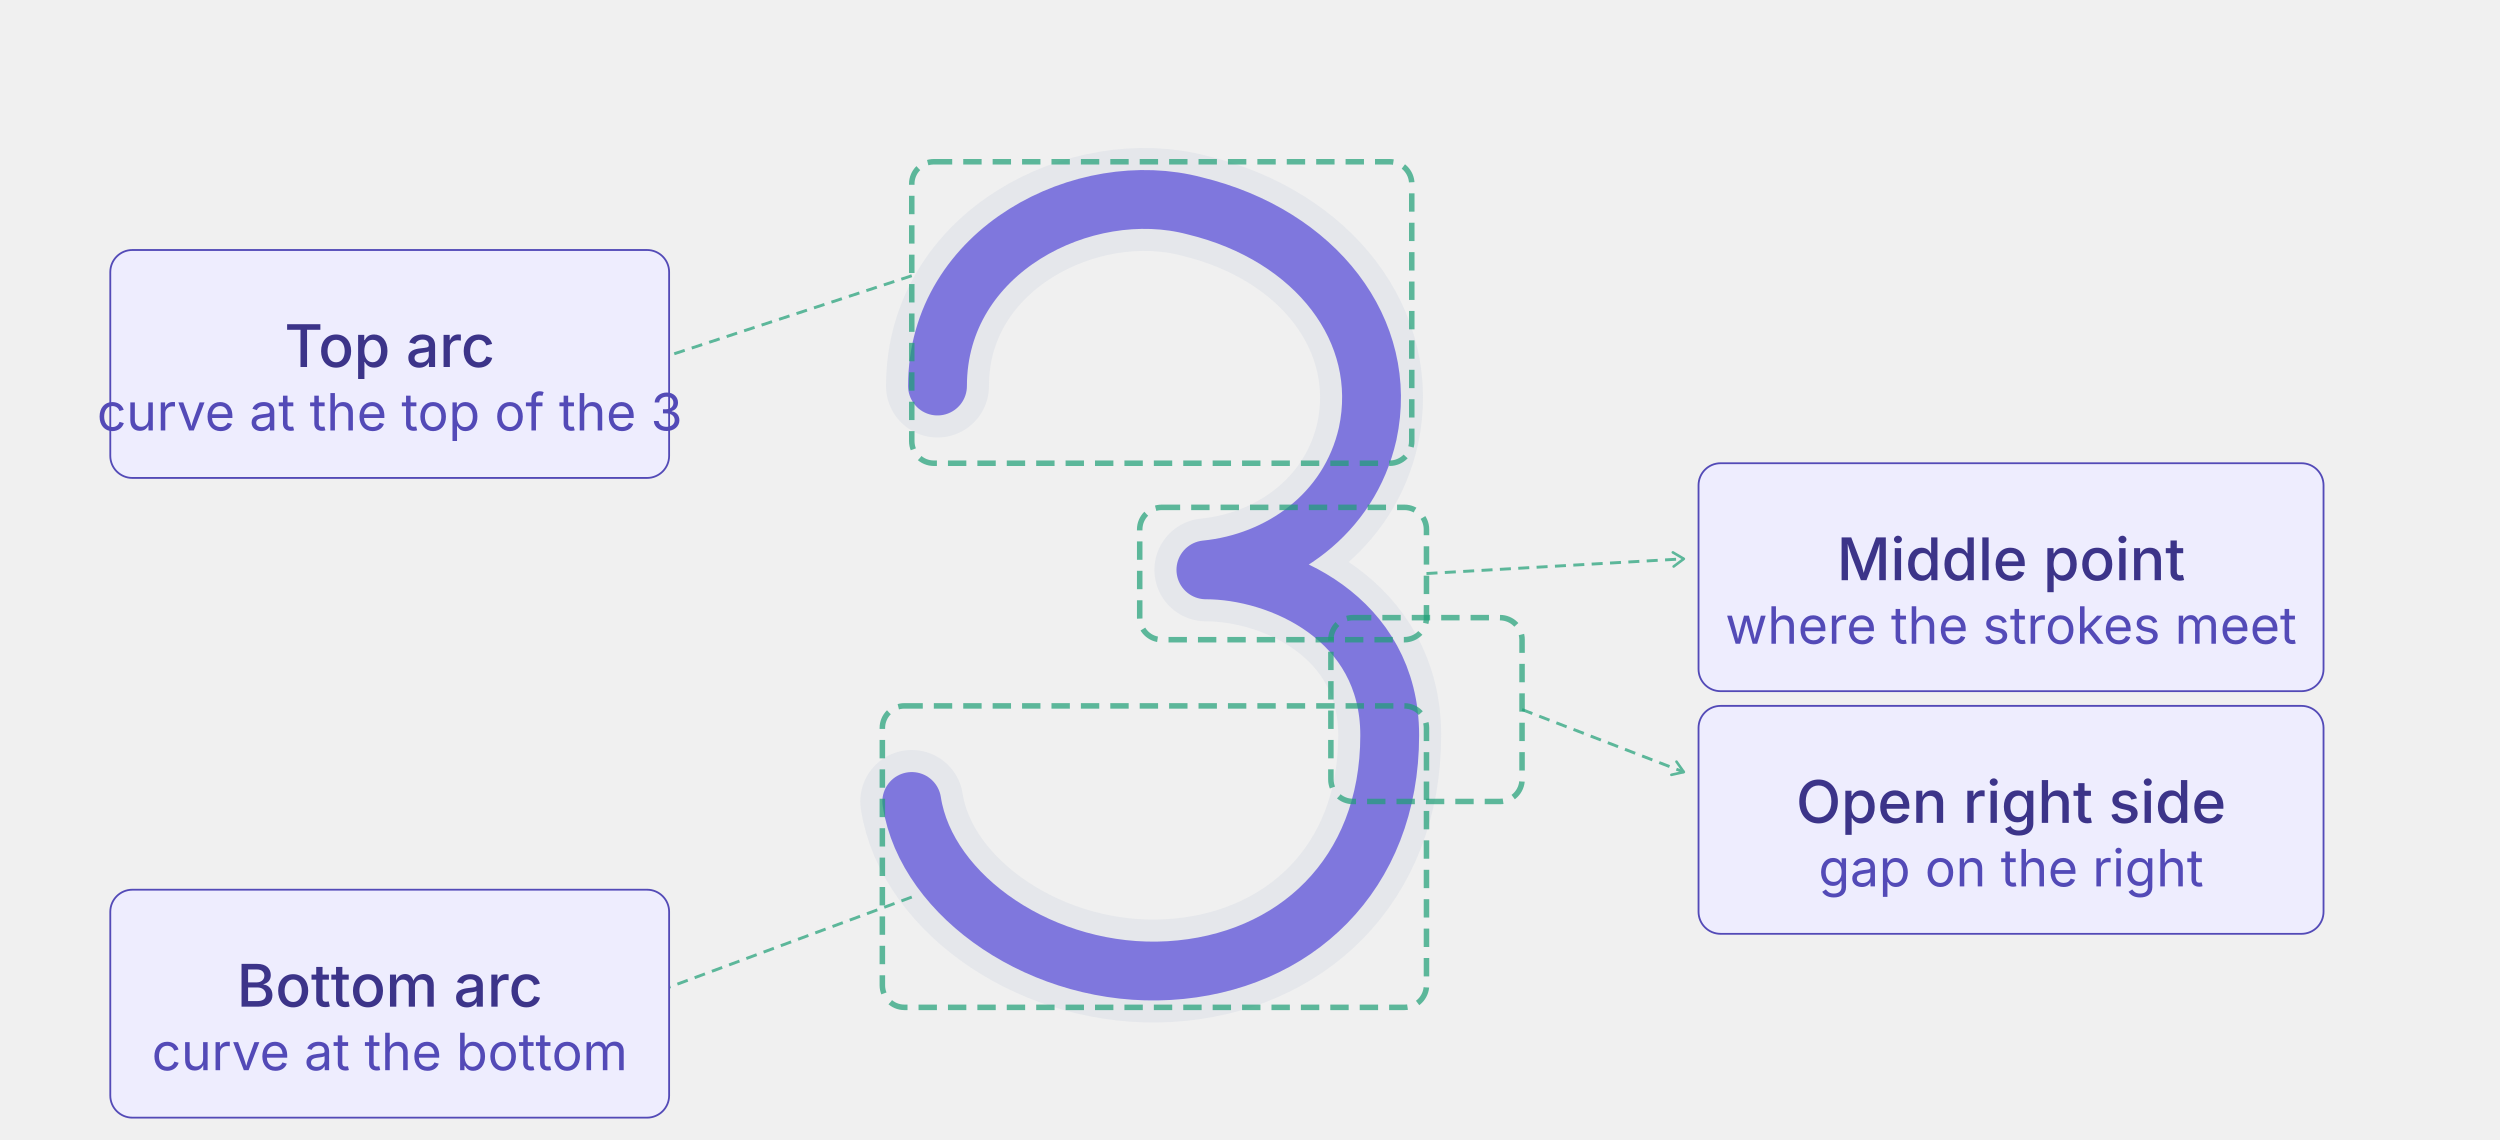
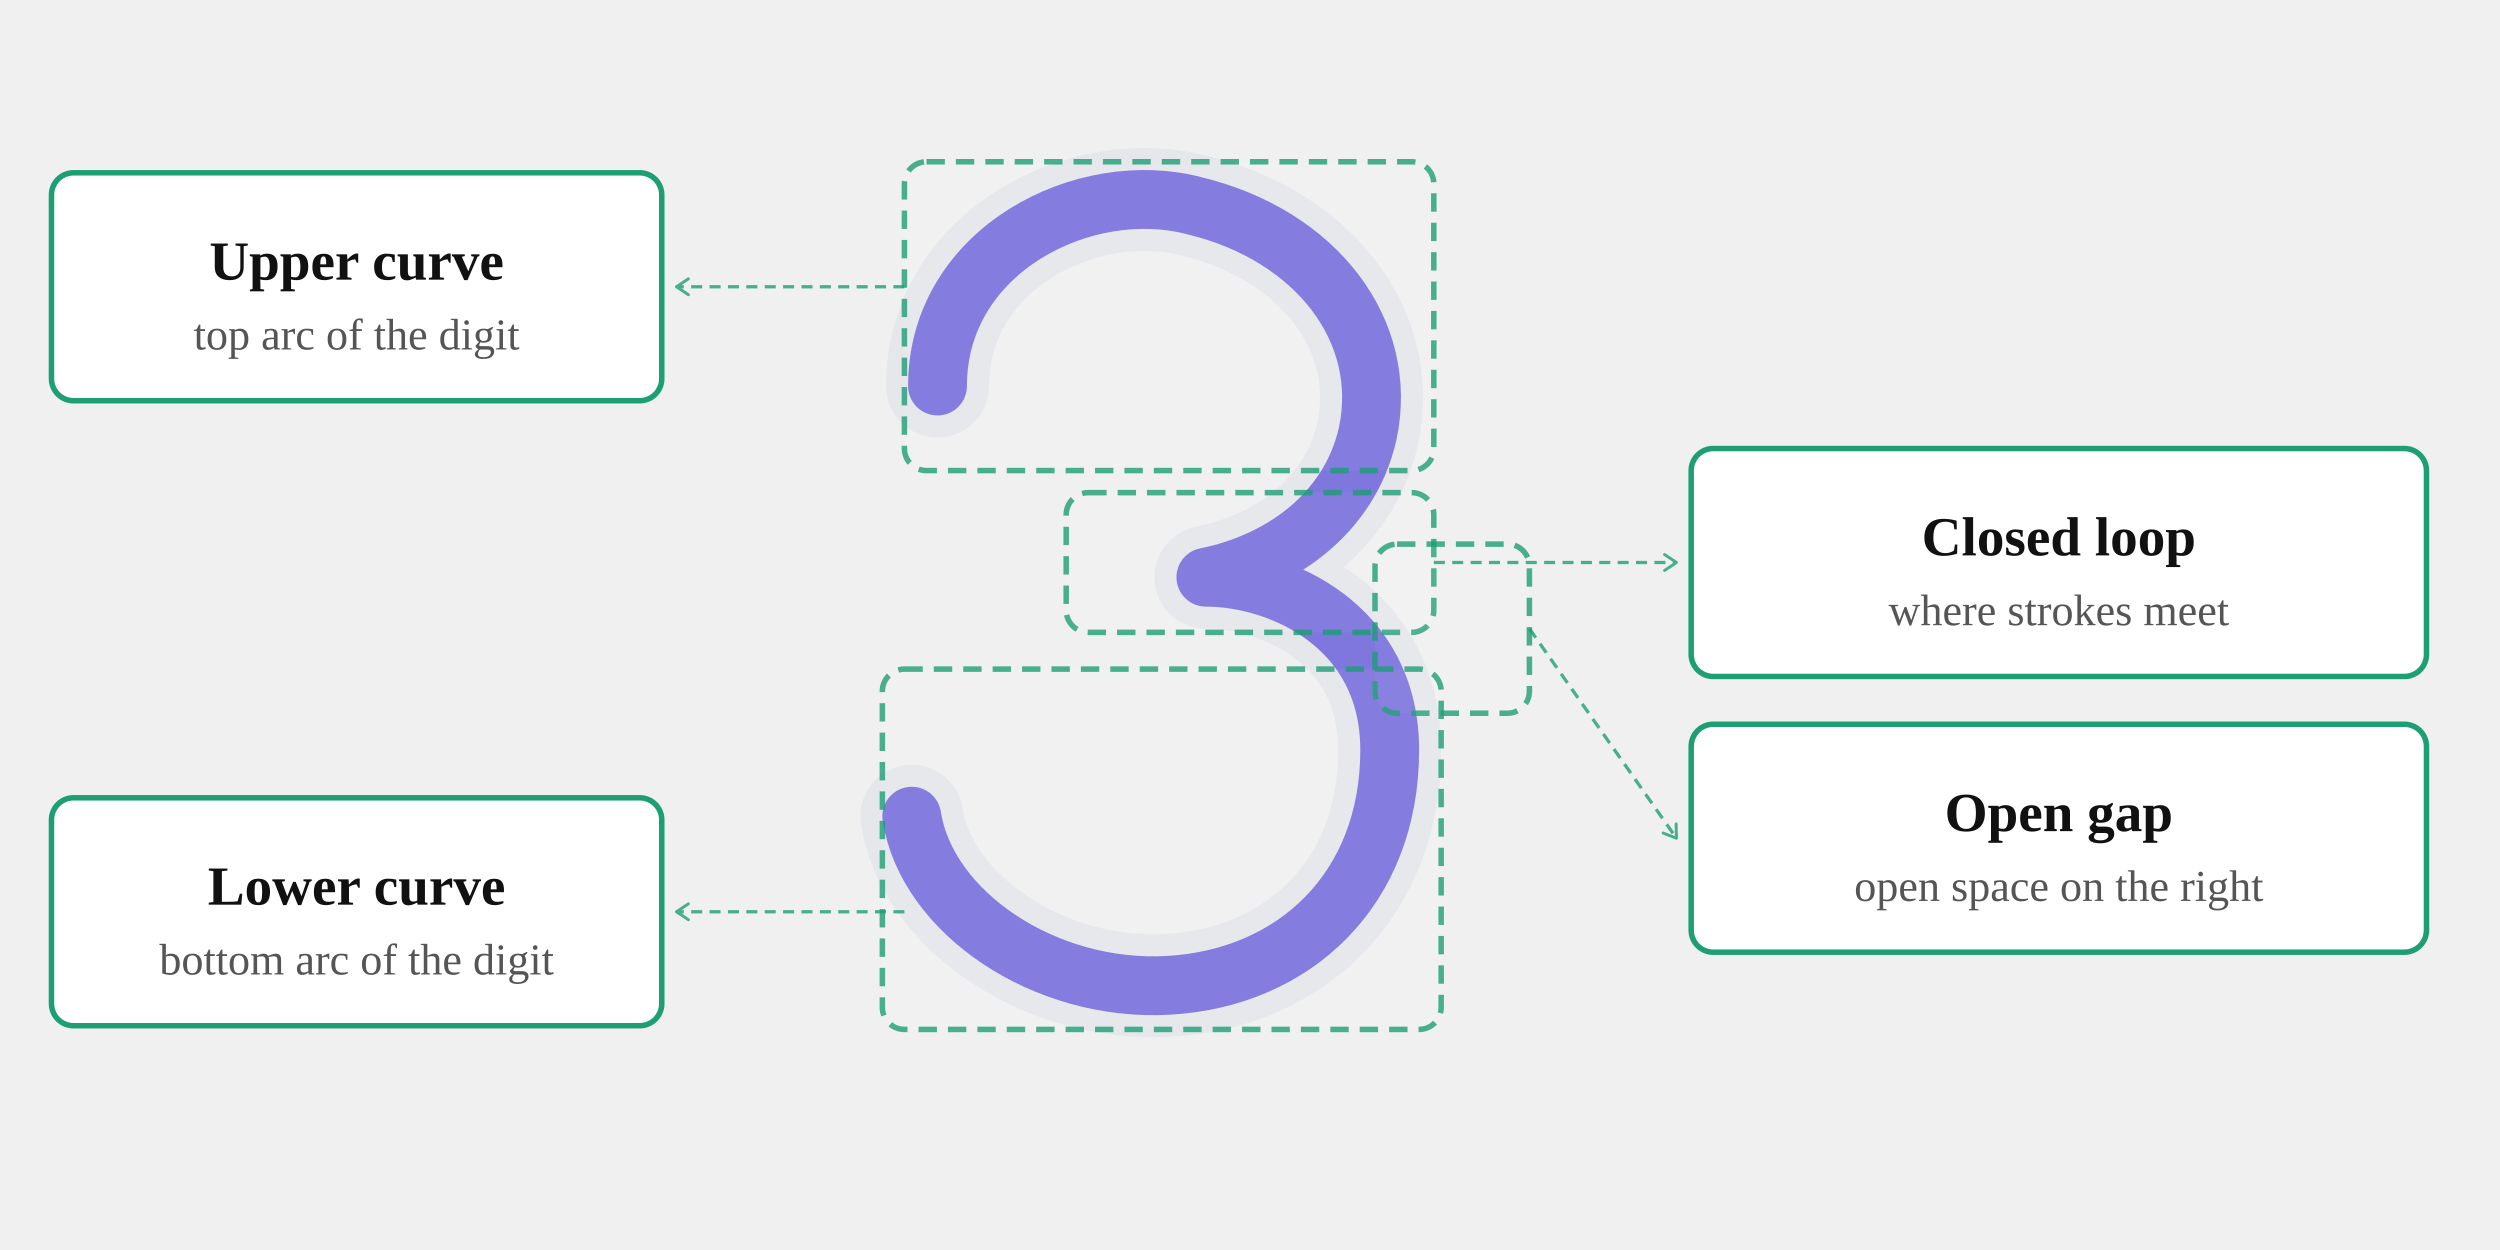
- <svg xmlns="http://www.w3.org/2000/svg" width="100%" viewBox="0 0 680 310" role="img" style="">
+ <svg xmlns="http://www.w3.org/2000/svg" width="100%" viewBox="0 0 680 340" role="img">
  <defs>
-     <marker id="arrow" viewBox="0 0 10 10" refX="8" refY="5" markerWidth="6" markerHeight="6" orient="auto-start-reverse">
+     <marker id="arr" viewBox="0 0 10 10" refX="8" refY="5" markerWidth="6" markerHeight="6" orient="auto-start-reverse">
      <path d="M2 1L8 5L2 9" fill="none" stroke="context-stroke" stroke-width="1.5" stroke-linecap="round" stroke-linejoin="round" />
    </marker>
  </defs>
-   <path d="M255,105 C255,68 295,48 325,56 C358,64 378,90 372,118 C367,140 348,153 328,155 C348,155 378,168 378,200 C378,238 352,262 318,264 C284,266 252,244 248,218" fill="none" stroke="#e5e7eb" stroke-width="28" stroke-linecap="round" stroke-linejoin="round" style="fill:none;stroke:rgb(229, 231, 235);color:rgb(0, 0, 0);stroke-width:28px;stroke-linecap:round;stroke-linejoin:round;opacity:1;font-family:&quot;Anthropic Sans&quot;, -apple-system, BlinkMacSystemFont, &quot;Segoe UI&quot;, sans-serif;font-size:16px;font-weight:400;text-anchor:start;dominant-baseline:auto" />
-   <path d="M255,105 C255,68 295,48 325,56 C358,64 378,90 372,118 C367,140 348,153 328,155 C348,155 378,168 378,200 C378,238 352,262 318,264 C284,266 252,244 248,218" fill="none" stroke="#7F77DD" stroke-width="16" stroke-linecap="round" stroke-linejoin="round" style="fill:none;stroke:rgb(127, 119, 221);color:rgb(0, 0, 0);stroke-width:16px;stroke-linecap:round;stroke-linejoin:round;opacity:1;font-family:&quot;Anthropic Sans&quot;, -apple-system, BlinkMacSystemFont, &quot;Segoe UI&quot;, sans-serif;font-size:16px;font-weight:400;text-anchor:start;dominant-baseline:auto" />
-   <rect x="248" y="44" width="136" height="82" rx="6" fill="none" stroke="#1D9E75" stroke-width="1.5" stroke-dasharray="5,3" opacity="0.7" style="fill:none;stroke:rgb(29, 158, 117);color:rgb(0, 0, 0);stroke-width:1.5px;stroke-dasharray:5px, 3px;stroke-linecap:butt;stroke-linejoin:miter;opacity:0.7;font-family:&quot;Anthropic Sans&quot;, -apple-system, BlinkMacSystemFont, &quot;Segoe UI&quot;, sans-serif;font-size:16px;font-weight:400;text-anchor:start;dominant-baseline:auto" />
-   <rect x="310" y="138" width="78" height="36" rx="6" fill="none" stroke="#1D9E75" stroke-width="1.5" stroke-dasharray="5,3" opacity="0.7" style="fill:none;stroke:rgb(29, 158, 117);color:rgb(0, 0, 0);stroke-width:1.5px;stroke-dasharray:5px, 3px;stroke-linecap:butt;stroke-linejoin:miter;opacity:0.7;font-family:&quot;Anthropic Sans&quot;, -apple-system, BlinkMacSystemFont, &quot;Segoe UI&quot;, sans-serif;font-size:16px;font-weight:400;text-anchor:start;dominant-baseline:auto" />
-   <rect x="362" y="168" width="52" height="50" rx="6" fill="none" stroke="#1D9E75" stroke-width="1.5" stroke-dasharray="5,3" opacity="0.7" style="fill:none;stroke:rgb(29, 158, 117);color:rgb(0, 0, 0);stroke-width:1.5px;stroke-dasharray:5px, 3px;stroke-linecap:butt;stroke-linejoin:miter;opacity:0.7;font-family:&quot;Anthropic Sans&quot;, -apple-system, BlinkMacSystemFont, &quot;Segoe UI&quot;, sans-serif;font-size:16px;font-weight:400;text-anchor:start;dominant-baseline:auto" />
-   <rect x="240" y="192" width="148" height="82" rx="6" fill="none" stroke="#1D9E75" stroke-width="1.5" stroke-dasharray="5,3" opacity="0.7" style="fill:none;stroke:rgb(29, 158, 117);color:rgb(0, 0, 0);stroke-width:1.5px;stroke-dasharray:5px, 3px;stroke-linecap:butt;stroke-linejoin:miter;opacity:0.7;font-family:&quot;Anthropic Sans&quot;, -apple-system, BlinkMacSystemFont, &quot;Segoe UI&quot;, sans-serif;font-size:16px;font-weight:400;text-anchor:start;dominant-baseline:auto" />
-   <line x1="248" y1="75" x2="178" y2="98" stroke="#1D9E75" stroke-width="0.8" stroke-dasharray="3,2" marker-end="url(#arrow)" opacity="0.7" style="fill:rgb(0, 0, 0);stroke:rgb(29, 158, 117);color:rgb(0, 0, 0);stroke-width:0.8px;stroke-dasharray:3px, 2px;stroke-linecap:butt;stroke-linejoin:miter;opacity:0.7;font-family:&quot;Anthropic Sans&quot;, -apple-system, BlinkMacSystemFont, &quot;Segoe UI&quot;, sans-serif;font-size:16px;font-weight:400;text-anchor:start;dominant-baseline:auto" />
-   <line x1="388" y1="156" x2="458" y2="152" stroke="#1D9E75" stroke-width="0.8" stroke-dasharray="3,2" marker-end="url(#arrow)" opacity="0.7" style="fill:rgb(0, 0, 0);stroke:rgb(29, 158, 117);color:rgb(0, 0, 0);stroke-width:0.8px;stroke-dasharray:3px, 2px;stroke-linecap:butt;stroke-linejoin:miter;opacity:0.7;font-family:&quot;Anthropic Sans&quot;, -apple-system, BlinkMacSystemFont, &quot;Segoe UI&quot;, sans-serif;font-size:16px;font-weight:400;text-anchor:start;dominant-baseline:auto" />
-   <line x1="414" y1="193" x2="458" y2="210" stroke="#1D9E75" stroke-width="0.8" stroke-dasharray="3,2" marker-end="url(#arrow)" opacity="0.7" style="fill:rgb(0, 0, 0);stroke:rgb(29, 158, 117);color:rgb(0, 0, 0);stroke-width:0.8px;stroke-dasharray:3px, 2px;stroke-linecap:butt;stroke-linejoin:miter;opacity:0.7;font-family:&quot;Anthropic Sans&quot;, -apple-system, BlinkMacSystemFont, &quot;Segoe UI&quot;, sans-serif;font-size:16px;font-weight:400;text-anchor:start;dominant-baseline:auto" />
-   <line x1="248" y1="244" x2="178" y2="270" stroke="#1D9E75" stroke-width="0.8" stroke-dasharray="3,2" marker-end="url(#arrow)" opacity="0.7" style="fill:rgb(0, 0, 0);stroke:rgb(29, 158, 117);color:rgb(0, 0, 0);stroke-width:0.8px;stroke-dasharray:3px, 2px;stroke-linecap:butt;stroke-linejoin:miter;opacity:0.7;font-family:&quot;Anthropic Sans&quot;, -apple-system, BlinkMacSystemFont, &quot;Segoe UI&quot;, sans-serif;font-size:16px;font-weight:400;text-anchor:start;dominant-baseline:auto" />
-   <g style="fill:rgb(0, 0, 0);stroke:none;color:rgb(0, 0, 0);stroke-width:1px;stroke-linecap:butt;stroke-linejoin:miter;opacity:1;font-family:&quot;Anthropic Sans&quot;, -apple-system, BlinkMacSystemFont, &quot;Segoe UI&quot;, sans-serif;font-size:16px;font-weight:400;text-anchor:start;dominant-baseline:auto">
-     <rect x="30" y="68" width="152" height="62" rx="6" stroke-width="0.5" style="fill:rgb(238, 237, 254);stroke:rgb(83, 74, 183);color:rgb(0, 0, 0);stroke-width:0.5px;stroke-linecap:butt;stroke-linejoin:miter;opacity:1;font-family:&quot;Anthropic Sans&quot;, -apple-system, BlinkMacSystemFont, &quot;Segoe UI&quot;, sans-serif;font-size:16px;font-weight:400;text-anchor:start;dominant-baseline:auto" />
-     <text x="106" y="94" text-anchor="middle" dominant-baseline="central" font-size="16" style="fill:rgb(60, 52, 137);stroke:none;color:rgb(0, 0, 0);stroke-width:1px;stroke-linecap:butt;stroke-linejoin:miter;opacity:1;font-family:&quot;Anthropic Sans&quot;, -apple-system, BlinkMacSystemFont, &quot;Segoe UI&quot;, sans-serif;font-size:16px;font-weight:500;text-anchor:middle;dominant-baseline:central">Top arc</text>
-     <text x="106" y="112" text-anchor="middle" dominant-baseline="central" font-size="14" style="fill:rgb(83, 74, 183);stroke:none;color:rgb(0, 0, 0);stroke-width:1px;stroke-linecap:butt;stroke-linejoin:miter;opacity:1;font-family:&quot;Anthropic Sans&quot;, -apple-system, BlinkMacSystemFont, &quot;Segoe UI&quot;, sans-serif;font-size:14px;font-weight:400;text-anchor:middle;dominant-baseline:central">curve at the top of the 3</text>
-   </g>
-   <g style="fill:rgb(0, 0, 0);stroke:none;color:rgb(0, 0, 0);stroke-width:1px;stroke-linecap:butt;stroke-linejoin:miter;opacity:1;font-family:&quot;Anthropic Sans&quot;, -apple-system, BlinkMacSystemFont, &quot;Segoe UI&quot;, sans-serif;font-size:16px;font-weight:400;text-anchor:start;dominant-baseline:auto">
-     <rect x="30" y="242" width="152" height="62" rx="6" stroke-width="0.5" style="fill:rgb(238, 237, 254);stroke:rgb(83, 74, 183);color:rgb(0, 0, 0);stroke-width:0.5px;stroke-linecap:butt;stroke-linejoin:miter;opacity:1;font-family:&quot;Anthropic Sans&quot;, -apple-system, BlinkMacSystemFont, &quot;Segoe UI&quot;, sans-serif;font-size:16px;font-weight:400;text-anchor:start;dominant-baseline:auto" />
-     <text x="106" y="268" text-anchor="middle" dominant-baseline="central" font-size="16" style="fill:rgb(60, 52, 137);stroke:none;color:rgb(0, 0, 0);stroke-width:1px;stroke-linecap:butt;stroke-linejoin:miter;opacity:1;font-family:&quot;Anthropic Sans&quot;, -apple-system, BlinkMacSystemFont, &quot;Segoe UI&quot;, sans-serif;font-size:16px;font-weight:500;text-anchor:middle;dominant-baseline:central">Bottom arc</text>
-     <text x="106" y="286" text-anchor="middle" dominant-baseline="central" font-size="14" style="fill:rgb(83, 74, 183);stroke:none;color:rgb(0, 0, 0);stroke-width:1px;stroke-linecap:butt;stroke-linejoin:miter;opacity:1;font-family:&quot;Anthropic Sans&quot;, -apple-system, BlinkMacSystemFont, &quot;Segoe UI&quot;, sans-serif;font-size:14px;font-weight:400;text-anchor:middle;dominant-baseline:central">curve at the bottom</text>
-   </g>
-   <g style="fill:rgb(0, 0, 0);stroke:none;color:rgb(0, 0, 0);stroke-width:1px;stroke-linecap:butt;stroke-linejoin:miter;opacity:1;font-family:&quot;Anthropic Sans&quot;, -apple-system, BlinkMacSystemFont, &quot;Segoe UI&quot;, sans-serif;font-size:16px;font-weight:400;text-anchor:start;dominant-baseline:auto">
-     <rect x="462" y="192" width="170" height="62" rx="6" stroke-width="0.5" style="fill:rgb(238, 237, 254);stroke:rgb(83, 74, 183);color:rgb(0, 0, 0);stroke-width:0.5px;stroke-linecap:butt;stroke-linejoin:miter;opacity:1;font-family:&quot;Anthropic Sans&quot;, -apple-system, BlinkMacSystemFont, &quot;Segoe UI&quot;, sans-serif;font-size:16px;font-weight:400;text-anchor:start;dominant-baseline:auto" />
-     <text x="547" y="218" text-anchor="middle" dominant-baseline="central" font-size="16" style="fill:rgb(60, 52, 137);stroke:none;color:rgb(0, 0, 0);stroke-width:1px;stroke-linecap:butt;stroke-linejoin:miter;opacity:1;font-family:&quot;Anthropic Sans&quot;, -apple-system, BlinkMacSystemFont, &quot;Segoe UI&quot;, sans-serif;font-size:16px;font-weight:500;text-anchor:middle;dominant-baseline:central">Open right side</text>
-     <text x="547" y="236" text-anchor="middle" dominant-baseline="central" font-size="14" style="fill:rgb(83, 74, 183);stroke:none;color:rgb(0, 0, 0);stroke-width:1px;stroke-linecap:butt;stroke-linejoin:miter;opacity:1;font-family:&quot;Anthropic Sans&quot;, -apple-system, BlinkMacSystemFont, &quot;Segoe UI&quot;, sans-serif;font-size:14px;font-weight:400;text-anchor:middle;dominant-baseline:central">gap on the right</text>
-   </g>
-   <g style="fill:rgb(0, 0, 0);stroke:none;color:rgb(0, 0, 0);stroke-width:1px;stroke-linecap:butt;stroke-linejoin:miter;opacity:1;font-family:&quot;Anthropic Sans&quot;, -apple-system, BlinkMacSystemFont, &quot;Segoe UI&quot;, sans-serif;font-size:16px;font-weight:400;text-anchor:start;dominant-baseline:auto">
-     <rect x="462" y="126" width="170" height="62" rx="6" stroke-width="0.5" style="fill:rgb(238, 237, 254);stroke:rgb(83, 74, 183);color:rgb(0, 0, 0);stroke-width:0.5px;stroke-linecap:butt;stroke-linejoin:miter;opacity:1;font-family:&quot;Anthropic Sans&quot;, -apple-system, BlinkMacSystemFont, &quot;Segoe UI&quot;, sans-serif;font-size:16px;font-weight:400;text-anchor:start;dominant-baseline:auto" />
-     <text x="547" y="152" text-anchor="middle" dominant-baseline="central" font-size="16" style="fill:rgb(60, 52, 137);stroke:none;color:rgb(0, 0, 0);stroke-width:1px;stroke-linecap:butt;stroke-linejoin:miter;opacity:1;font-family:&quot;Anthropic Sans&quot;, -apple-system, BlinkMacSystemFont, &quot;Segoe UI&quot;, sans-serif;font-size:16px;font-weight:500;text-anchor:middle;dominant-baseline:central">Middle point</text>
-     <text x="547" y="170" text-anchor="middle" dominant-baseline="central" font-size="14" style="fill:rgb(83, 74, 183);stroke:none;color:rgb(0, 0, 0);stroke-width:1px;stroke-linecap:butt;stroke-linejoin:miter;opacity:1;font-family:&quot;Anthropic Sans&quot;, -apple-system, BlinkMacSystemFont, &quot;Segoe UI&quot;, sans-serif;font-size:14px;font-weight:400;text-anchor:middle;dominant-baseline:central">where the strokes meet</text>
-   </g>
+   <path d="M255,105 C255,68 295,48 325,56 C358,64 378,90 372,118 C367,140 348,153 328,157 C348,157 378,170 378,204 C378,242 352,266 318,268 C284,270 252,248 248,222" fill="none" stroke="#e5e7eb" stroke-width="28" stroke-linecap="round" stroke-linejoin="round" />
+   <path d="M255,105 C255,68 295,48 325,56 C358,64 378,90 372,118 C367,140 348,153 328,157 C348,157 378,170 378,204 C378,242 352,266 318,268 C284,270 252,248 248,222" fill="none" stroke="#7F77DD" stroke-width="16" stroke-linecap="round" stroke-linejoin="round" />
+   <rect x="246" y="44" width="144" height="84" rx="6" fill="rgba(255,255,255,0.05)" stroke="#1D9E75" stroke-width="1.5" stroke-dasharray="5,3" opacity="0.8" />
+   <rect x="290" y="134" width="100" height="38" rx="6" fill="rgba(255,255,255,0.05)" stroke="#1D9E75" stroke-width="1.5" stroke-dasharray="5,3" opacity="0.8" />
+   <rect x="374" y="148" width="42" height="46" rx="6" fill="rgba(255,255,255,0.05)" stroke="#1D9E75" stroke-width="1.5" stroke-dasharray="5,3" opacity="0.8" />
+   <rect x="240" y="182" width="152" height="98" rx="6" fill="rgba(255,255,255,0.05)" stroke="#1D9E75" stroke-width="1.5" stroke-dasharray="5,3" opacity="0.8" />
+   <line x1="246" y1="78" x2="184" y2="78" stroke="#1D9E75" stroke-width="0.9" stroke-dasharray="3,2" marker-end="url(#arr)" opacity="0.8" />
+   <line x1="390" y1="153" x2="456" y2="153" stroke="#1D9E75" stroke-width="0.9" stroke-dasharray="3,2" marker-end="url(#arr)" opacity="0.8" />
+   <line x1="416" y1="171" x2="456" y2="228" stroke="#1D9E75" stroke-width="0.9" stroke-dasharray="3,2" marker-end="url(#arr)" opacity="0.8" />
+   <line x1="246" y1="248" x2="184" y2="248" stroke="#1D9E75" stroke-width="0.9" stroke-dasharray="3,2" marker-end="url(#arr)" opacity="0.8" />
+   <rect x="14" y="47" width="166" height="62" rx="6" fill="white" stroke="#1D9E75" stroke-width="1.5" />
+   <text x="97" y="71" text-anchor="middle" dominant-baseline="central" font-size="15" font-weight="600" fill="#111">Upper curve</text>
+   <text x="97" y="91" text-anchor="middle" dominant-baseline="central" font-size="12" fill="#555">top arc of the digit</text>
+   <rect x="14" y="217" width="166" height="62" rx="6" fill="white" stroke="#1D9E75" stroke-width="1.5" />
+   <text x="97" y="241" text-anchor="middle" dominant-baseline="central" font-size="15" font-weight="600" fill="#111">Lower curve</text>
+   <text x="97" y="261" text-anchor="middle" dominant-baseline="central" font-size="12" fill="#555">bottom arc of the digit</text>
+   <rect x="460" y="122" width="200" height="62" rx="6" fill="white" stroke="#1D9E75" stroke-width="1.5" />
+   <text x="560" y="146" text-anchor="middle" dominant-baseline="central" font-size="15" font-weight="600" fill="#111">Closed loop</text>
+   <text x="560" y="166" text-anchor="middle" dominant-baseline="central" font-size="12" fill="#555">where strokes meet</text>
+   <rect x="460" y="197" width="200" height="62" rx="6" fill="white" stroke="#1D9E75" stroke-width="1.5" />
+   <text x="560" y="221" text-anchor="middle" dominant-baseline="central" font-size="15" font-weight="600" fill="#111">Open gap</text>
+   <text x="560" y="241" text-anchor="middle" dominant-baseline="central" font-size="12" fill="#555">open space on the right</text>
</svg>
